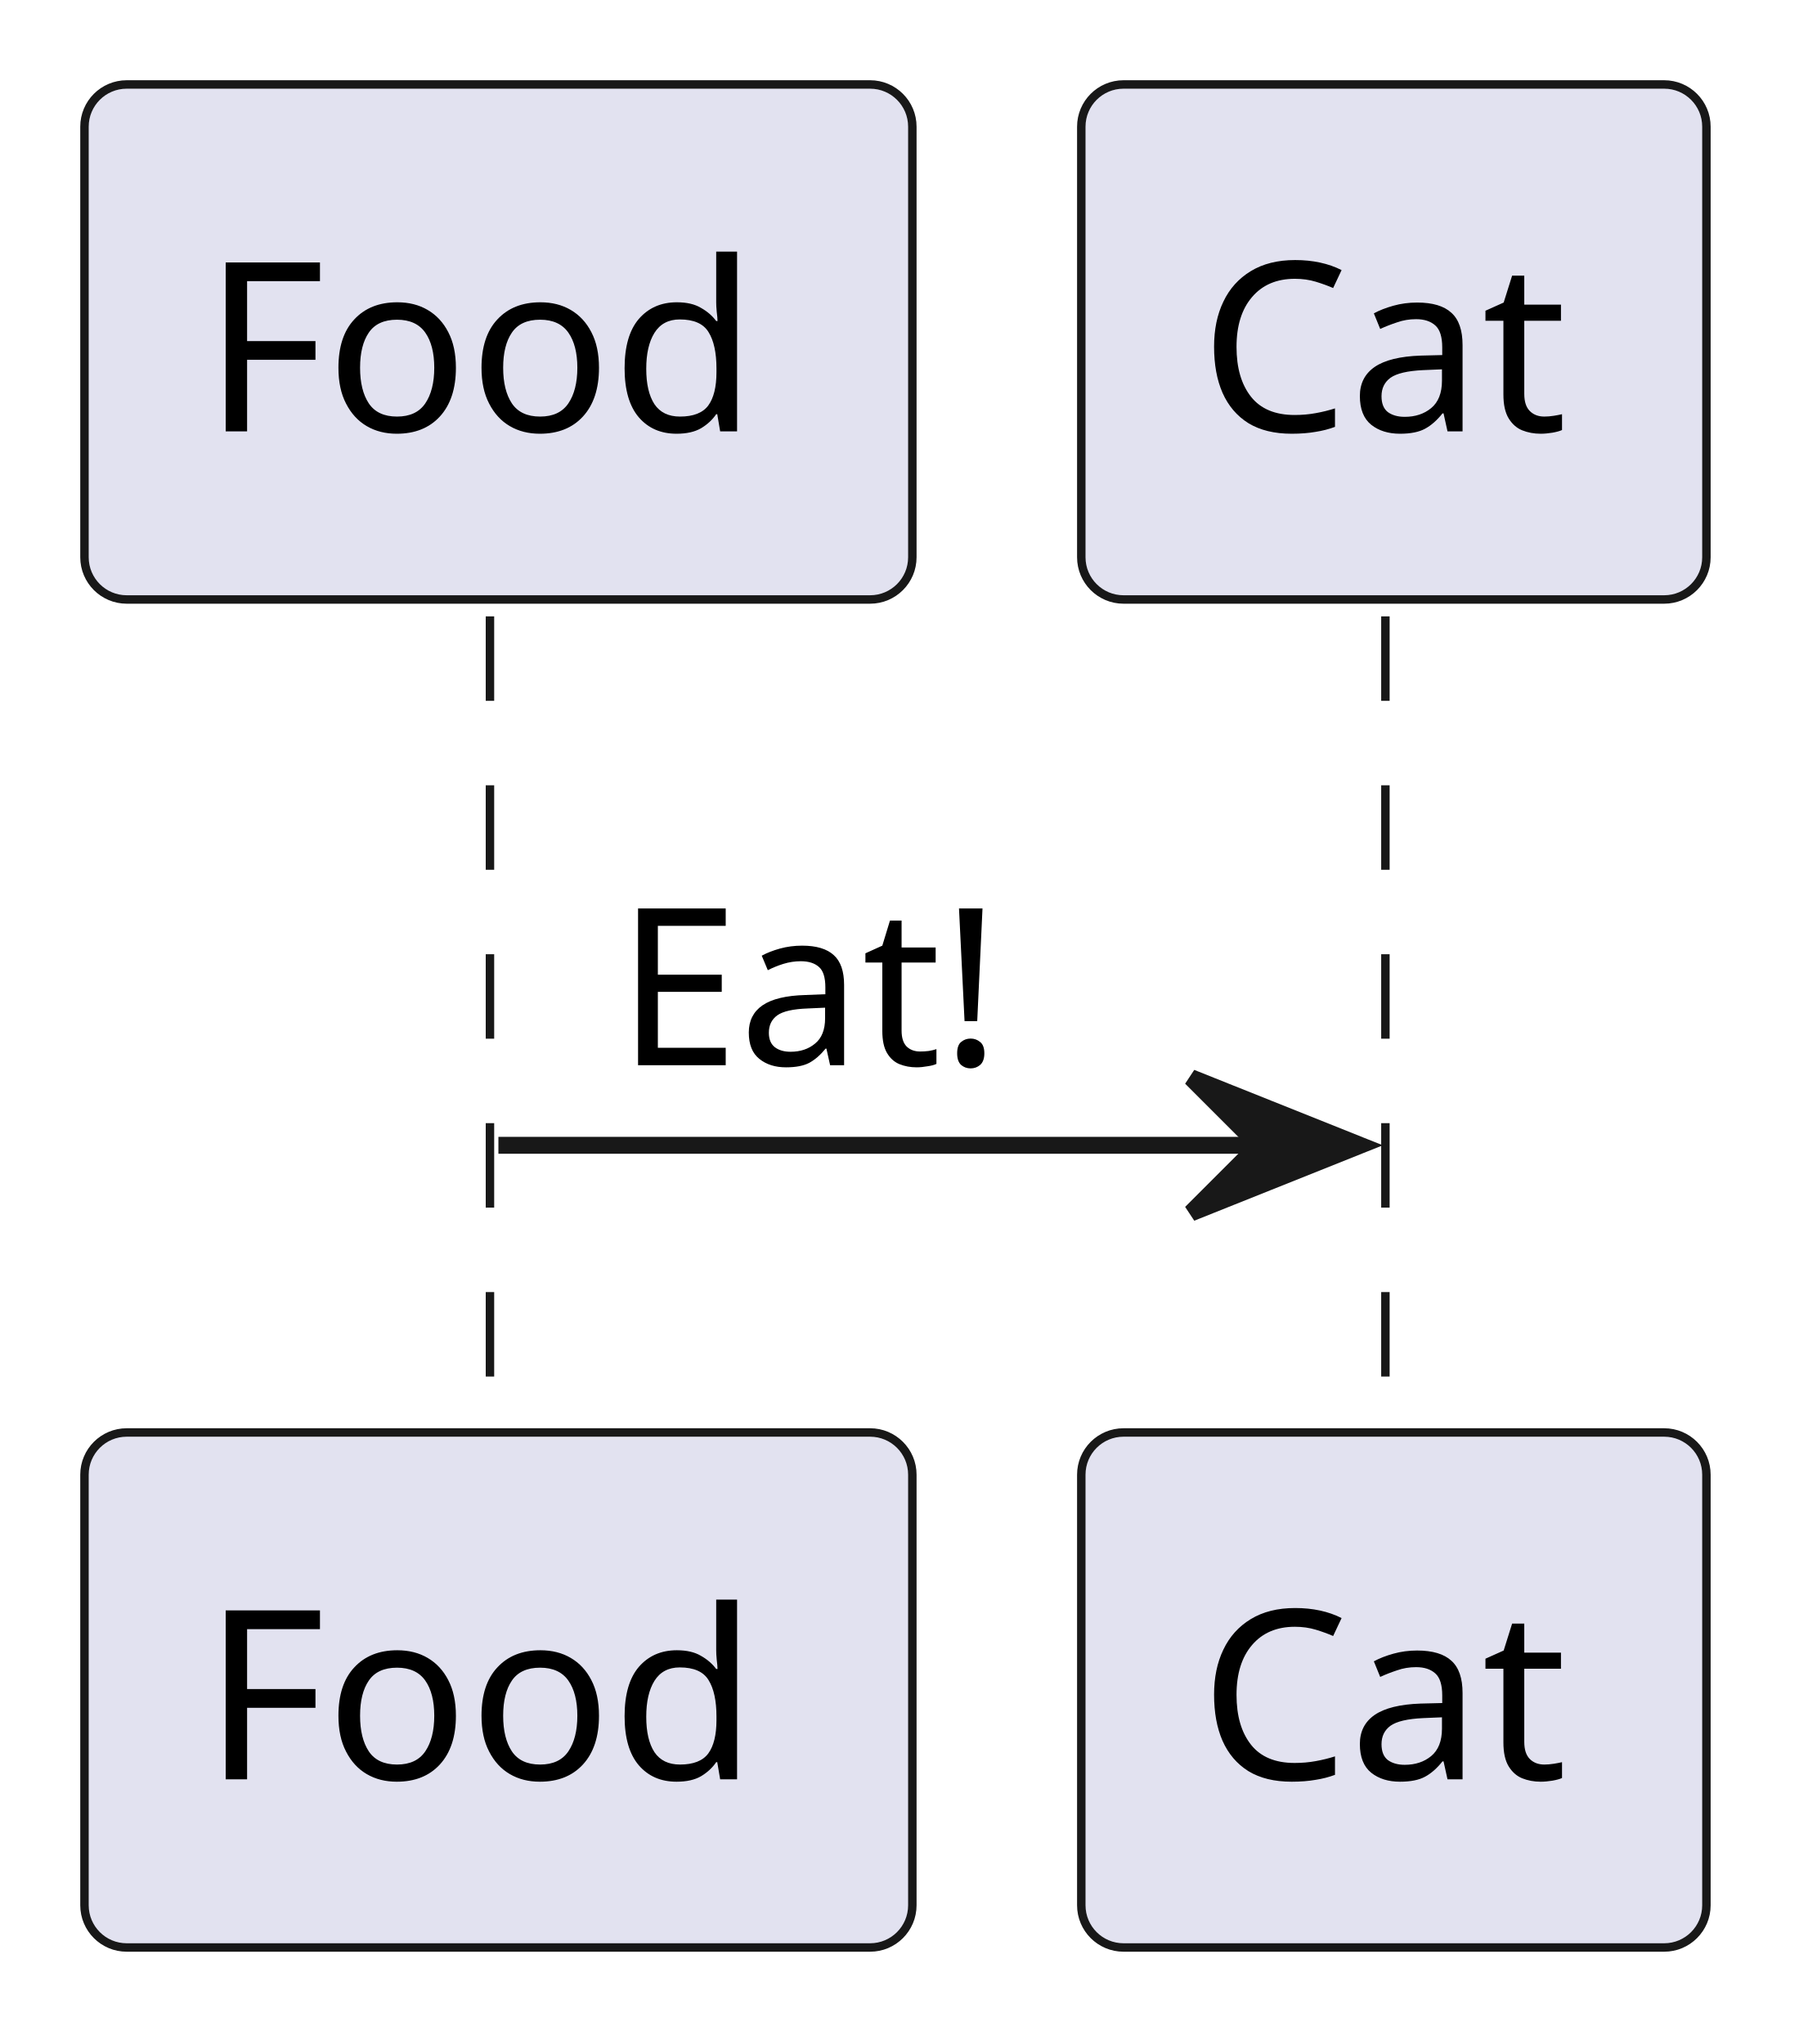
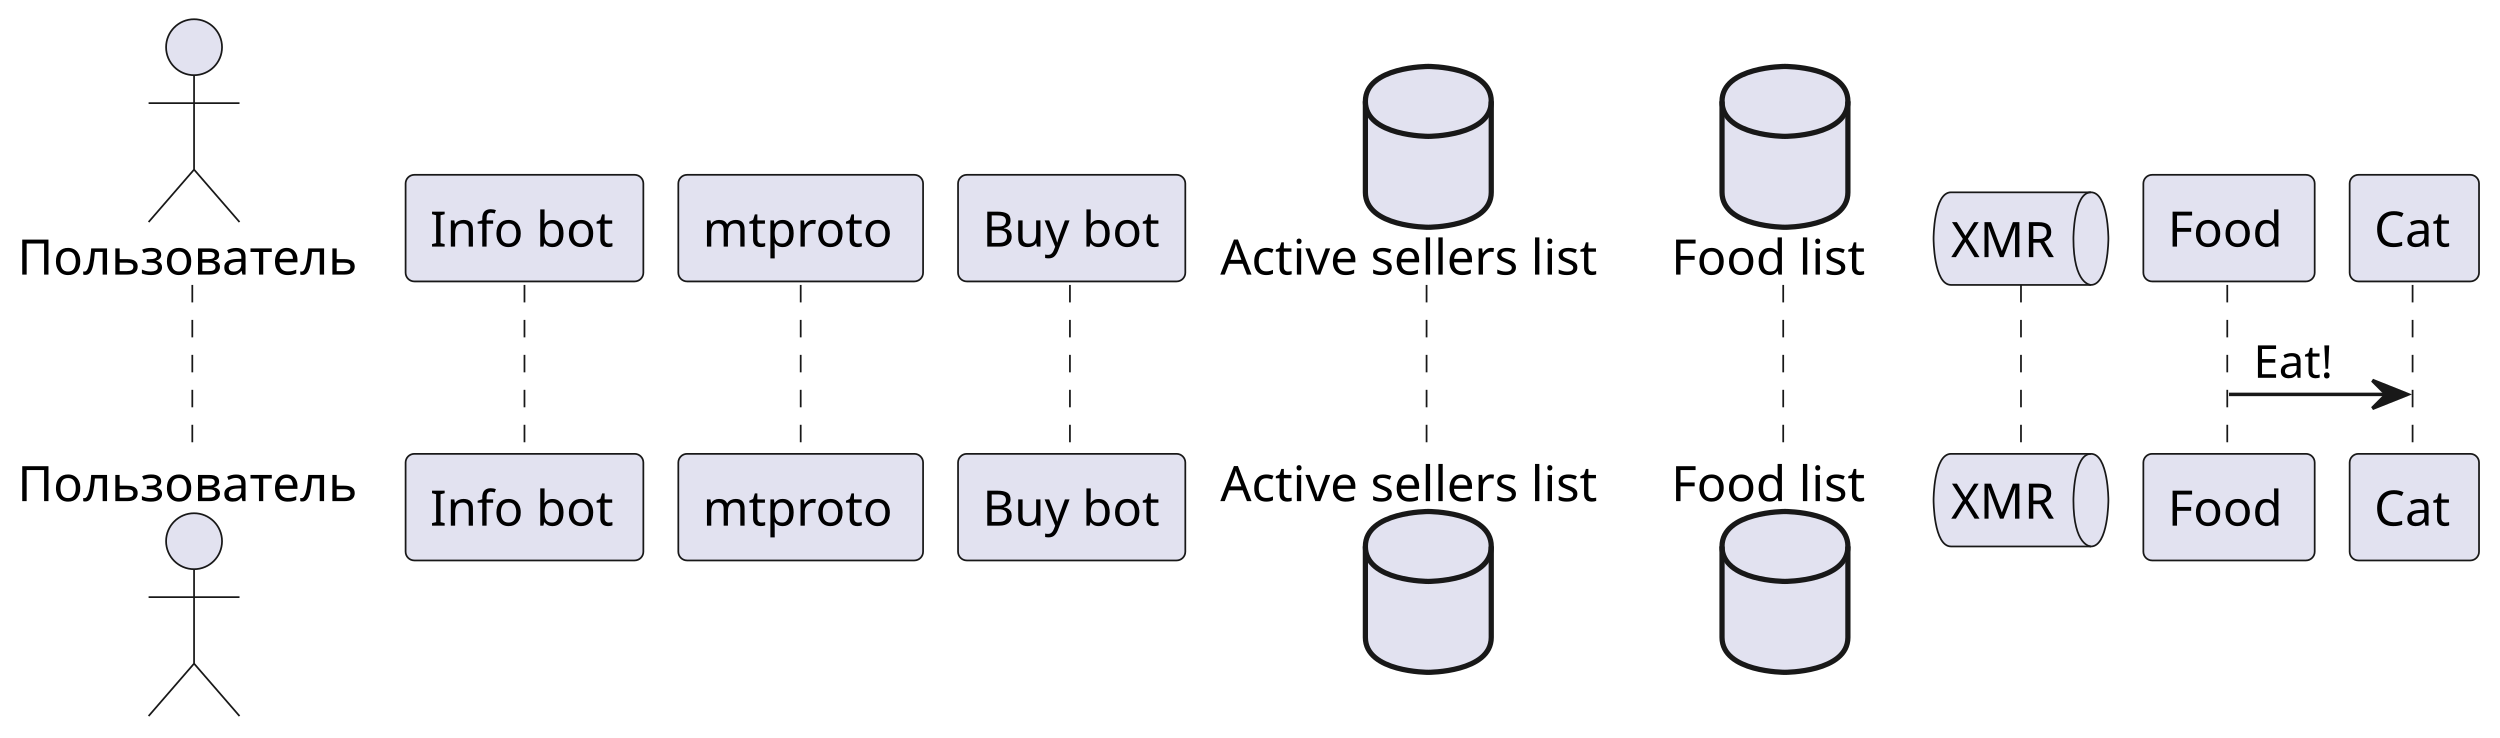
- <svg xmlns="http://www.w3.org/2000/svg" contentStyleType="text/css" height="121px" preserveAspectRatio="none" style="width:107px;height:121px;background:#FFFFFF;" version="1.1" viewBox="0 0 107 121" width="107px" zoomAndPan="magnify">
+ <svg xmlns="http://www.w3.org/2000/svg" contentStyleType="text/css" height="211px" preserveAspectRatio="none" style="width:715px;height:211px;background:#FFFFFF;" version="1.1" viewBox="0 0 715 211" width="715px" zoomAndPan="magnify">
  <defs />
  <g>
-     <line style="stroke:#181818;stroke-width:0.5;stroke-dasharray:5.0,5.0;" x1="29" x2="29" y1="36.488" y2="85.799" />
-     <line style="stroke:#181818;stroke-width:0.5;stroke-dasharray:5.0,5.0;" x1="82" x2="82" y1="36.488" y2="85.799" />
-     <rect fill="#E2E2F0" height="30.488" rx="2.5" ry="2.5" style="stroke:#181818;stroke-width:0.5;" width="49" x="5" y="5" />
-     <text fill="#000000" font-family="sans-serif" font-size="14" lengthAdjust="spacing" textLength="35" x="12" y="25.535">Food</text>
-     <rect fill="#E2E2F0" height="30.488" rx="2.5" ry="2.5" style="stroke:#181818;stroke-width:0.5;" width="49" x="5" y="84.799" />
-     <text fill="#000000" font-family="sans-serif" font-size="14" lengthAdjust="spacing" textLength="35" x="12" y="105.334">Food</text>
-     <rect fill="#E2E2F0" height="30.488" rx="2.5" ry="2.5" style="stroke:#181818;stroke-width:0.5;" width="37" x="64" y="5" />
-     <text fill="#000000" font-family="sans-serif" font-size="14" lengthAdjust="spacing" textLength="23" x="71" y="25.535">Cat</text>
-     <rect fill="#E2E2F0" height="30.488" rx="2.5" ry="2.5" style="stroke:#181818;stroke-width:0.5;" width="37" x="64" y="84.799" />
-     <text fill="#000000" font-family="sans-serif" font-size="14" lengthAdjust="spacing" textLength="23" x="71" y="105.334">Cat</text>
-     <polygon fill="#181818" points="70.5,63.799,80.5,67.799,70.5,71.799,74.5,67.799" style="stroke:#181818;stroke-width:1.0;" />
-     <line style="stroke:#181818;stroke-width:1.0;" x1="29.5" x2="76.5" y1="67.799" y2="67.799" />
-     <text fill="#000000" font-family="sans-serif" font-size="13" lengthAdjust="spacing" textLength="23" x="36.5" y="63.057">Eat!</text>
+     <line style="stroke:#181818;stroke-width:0.5;stroke-dasharray:5.0,5.0;" x1="55" x2="55" y1="81.488" y2="130.799" />
+     <line style="stroke:#181818;stroke-width:0.5;stroke-dasharray:5.0,5.0;" x1="150" x2="150" y1="81.488" y2="130.799" />
+     <line style="stroke:#181818;stroke-width:0.5;stroke-dasharray:5.0,5.0;" x1="229" x2="229" y1="81.488" y2="130.799" />
+     <line style="stroke:#181818;stroke-width:0.5;stroke-dasharray:5.0,5.0;" x1="306" x2="306" y1="81.488" y2="130.799" />
+     <line style="stroke:#181818;stroke-width:0.5;stroke-dasharray:5.0,5.0;" x1="408" x2="408" y1="81.488" y2="130.799" />
+     <line style="stroke:#181818;stroke-width:0.5;stroke-dasharray:5.0,5.0;" x1="510" x2="510" y1="81.488" y2="130.799" />
+     <line style="stroke:#181818;stroke-width:0.5;stroke-dasharray:5.0,5.0;" x1="578" x2="578" y1="81.488" y2="130.799" />
+     <line style="stroke:#181818;stroke-width:0.5;stroke-dasharray:5.0,5.0;" x1="637" x2="637" y1="81.488" y2="130.799" />
+     <line style="stroke:#181818;stroke-width:0.5;stroke-dasharray:5.0,5.0;" x1="690" x2="690" y1="81.488" y2="130.799" />
+     <text fill="#000000" font-family="sans-serif" font-size="14" lengthAdjust="spacing" textLength="95" x="5" y="78.535">Пользователь</text>
+     <ellipse cx="55.5" cy="13.5" fill="#E2E2F0" rx="8" ry="8" style="stroke:#181818;stroke-width:0.5;" />
+     <path d="M55.5,21.5 L55.5,48.5 M42.5,29.5 L68.5,29.5 M55.5,48.5 L42.5,63.5 M55.5,48.5 L68.5,63.5 " fill="none" style="stroke:#181818;stroke-width:0.5;" />
+     <text fill="#000000" font-family="sans-serif" font-size="14" lengthAdjust="spacing" textLength="95" x="5" y="143.334">Пользователь</text>
+     <ellipse cx="55.5" cy="154.787" fill="#E2E2F0" rx="8" ry="8" style="stroke:#181818;stroke-width:0.5;" />
+     <path d="M55.5,162.787 L55.5,189.787 M42.5,170.787 L68.5,170.787 M55.5,189.787 L42.5,204.787 M55.5,189.787 L68.5,204.787 " fill="none" style="stroke:#181818;stroke-width:0.5;" />
+     <rect fill="#E2E2F0" height="30.488" rx="2.5" ry="2.5" style="stroke:#181818;stroke-width:0.5;" width="68" x="116" y="50" />
+     <text fill="#000000" font-family="sans-serif" font-size="14" lengthAdjust="spacing" textLength="54" x="123" y="70.535">Info bot</text>
+     <rect fill="#E2E2F0" height="30.488" rx="2.5" ry="2.5" style="stroke:#181818;stroke-width:0.5;" width="68" x="116" y="129.799" />
+     <text fill="#000000" font-family="sans-serif" font-size="14" lengthAdjust="spacing" textLength="54" x="123" y="150.334">Info bot</text>
+     <rect fill="#E2E2F0" height="30.488" rx="2.5" ry="2.5" style="stroke:#181818;stroke-width:0.5;" width="70" x="194" y="50" />
+     <text fill="#000000" font-family="sans-serif" font-size="14" lengthAdjust="spacing" textLength="56" x="201" y="70.535">mtproto</text>
+     <rect fill="#E2E2F0" height="30.488" rx="2.5" ry="2.5" style="stroke:#181818;stroke-width:0.5;" width="70" x="194" y="129.799" />
+     <text fill="#000000" font-family="sans-serif" font-size="14" lengthAdjust="spacing" textLength="56" x="201" y="150.334">mtproto</text>
+     <rect fill="#E2E2F0" height="30.488" rx="2.5" ry="2.5" style="stroke:#181818;stroke-width:0.5;" width="65" x="274" y="50" />
+     <text fill="#000000" font-family="sans-serif" font-size="14" lengthAdjust="spacing" textLength="51" x="281" y="70.535">Buy bot</text>
+     <rect fill="#E2E2F0" height="30.488" rx="2.5" ry="2.5" style="stroke:#181818;stroke-width:0.5;" width="65" x="274" y="129.799" />
+     <text fill="#000000" font-family="sans-serif" font-size="14" lengthAdjust="spacing" textLength="51" x="281" y="150.334">Buy bot</text>
+     <text fill="#000000" font-family="sans-serif" font-size="14" lengthAdjust="spacing" textLength="113" x="349" y="78.535">Active sellers list</text>
+     <path d="M390.5,29 C390.5,19 408.5,19 408.5,19 C408.5,19 426.5,19 426.5,29 L426.5,55 C426.5,65 408.5,65 408.5,65 C408.5,65 390.5,65 390.5,55 L390.5,29 " fill="#E2E2F0" style="stroke:#181818;stroke-width:1.5;" />
+     <path d="M390.5,29 C390.5,39 408.5,39 408.5,39 C408.5,39 426.5,39 426.5,29 " fill="none" style="stroke:#181818;stroke-width:1.5;" />
+     <text fill="#000000" font-family="sans-serif" font-size="14" lengthAdjust="spacing" textLength="113" x="349" y="143.334">Active sellers list</text>
+     <path d="M390.5,156.287 C390.5,146.287 408.5,146.287 408.5,146.287 C408.5,146.287 426.5,146.287 426.5,156.287 L426.5,182.287 C426.5,192.287 408.5,192.287 408.5,192.287 C408.5,192.287 390.5,192.287 390.5,182.287 L390.5,156.287 " fill="#E2E2F0" style="stroke:#181818;stroke-width:1.5;" />
+     <path d="M390.5,156.287 C390.5,166.287 408.5,166.287 408.5,166.287 C408.5,166.287 426.5,166.287 426.5,156.287 " fill="none" style="stroke:#181818;stroke-width:1.5;" />
+     <text fill="#000000" font-family="sans-serif" font-size="14" lengthAdjust="spacing" textLength="59" x="478" y="78.535">Food list</text>
+     <path d="M492.5,29 C492.5,19 510.5,19 510.5,19 C510.5,19 528.5,19 528.5,29 L528.5,55 C528.5,65 510.5,65 510.5,65 C510.5,65 492.5,65 492.5,55 L492.5,29 " fill="#E2E2F0" style="stroke:#181818;stroke-width:1.5;" />
+     <path d="M492.5,29 C492.5,39 510.5,39 510.5,39 C510.5,39 528.5,39 528.5,29 " fill="none" style="stroke:#181818;stroke-width:1.5;" />
+     <text fill="#000000" font-family="sans-serif" font-size="14" lengthAdjust="spacing" textLength="59" x="478" y="143.334">Food list</text>
+     <path d="M492.5,156.287 C492.5,146.287 510.5,146.287 510.5,146.287 C510.5,146.287 528.5,146.287 528.5,156.287 L528.5,182.287 C528.5,192.287 510.5,192.287 510.5,192.287 C510.5,192.287 492.5,192.287 492.5,182.287 L492.5,156.287 " fill="#E2E2F0" style="stroke:#181818;stroke-width:1.5;" />
+     <path d="M492.5,156.287 C492.5,166.287 510.5,166.287 510.5,166.287 C510.5,166.287 528.5,166.287 528.5,156.287 " fill="none" style="stroke:#181818;stroke-width:1.5;" />
+     <path d="M558,55 L598,55 C603,55 603,68.244 603,68.244 C603,68.244 603,81.488 598,81.488 L558,81.488 C553,81.488 553,68.244 553,68.244 C553,68.244 553,55 558,55 " fill="#E2E2F0" style="stroke:#181818;stroke-width:0.5;" />
+     <path d="M598,55 C593,55 593,68.244 593,68.244 C593,81.488 598,81.488 598,81.488 " fill="none" style="stroke:#181818;stroke-width:0.5;" />
+     <text fill="#000000" font-family="sans-serif" font-size="14" lengthAdjust="spacing" textLength="30" x="558" y="73.535">XMR</text>
+     <path d="M558,129.799 L598,129.799 C603,129.799 603,143.043 603,143.043 C603,143.043 603,156.287 598,156.287 L558,156.287 C553,156.287 553,143.043 553,143.043 C553,143.043 553,129.799 558,129.799 " fill="#E2E2F0" style="stroke:#181818;stroke-width:0.5;" />
+     <path d="M598,129.799 C593,129.799 593,143.043 593,143.043 C593,156.287 598,156.287 598,156.287 " fill="none" style="stroke:#181818;stroke-width:0.5;" />
+     <text fill="#000000" font-family="sans-serif" font-size="14" lengthAdjust="spacing" textLength="30" x="558" y="148.334">XMR</text>
+     <rect fill="#E2E2F0" height="30.488" rx="2.5" ry="2.5" style="stroke:#181818;stroke-width:0.5;" width="49" x="613" y="50" />
+     <text fill="#000000" font-family="sans-serif" font-size="14" lengthAdjust="spacing" textLength="35" x="620" y="70.535">Food</text>
+     <rect fill="#E2E2F0" height="30.488" rx="2.5" ry="2.5" style="stroke:#181818;stroke-width:0.5;" width="49" x="613" y="129.799" />
+     <text fill="#000000" font-family="sans-serif" font-size="14" lengthAdjust="spacing" textLength="35" x="620" y="150.334">Food</text>
+     <rect fill="#E2E2F0" height="30.488" rx="2.5" ry="2.5" style="stroke:#181818;stroke-width:0.5;" width="37" x="672" y="50" />
+     <text fill="#000000" font-family="sans-serif" font-size="14" lengthAdjust="spacing" textLength="23" x="679" y="70.535">Cat</text>
+     <rect fill="#E2E2F0" height="30.488" rx="2.5" ry="2.5" style="stroke:#181818;stroke-width:0.5;" width="37" x="672" y="129.799" />
+     <text fill="#000000" font-family="sans-serif" font-size="14" lengthAdjust="spacing" textLength="23" x="679" y="150.334">Cat</text>
+     <polygon fill="#181818" points="678.5,108.799,688.5,112.799,678.5,116.799,682.5,112.799" style="stroke:#181818;stroke-width:1.0;" />
+     <line style="stroke:#181818;stroke-width:1.0;" x1="637.5" x2="684.5" y1="112.799" y2="112.799" />
+     <text fill="#000000" font-family="sans-serif" font-size="13" lengthAdjust="spacing" textLength="23" x="644.5" y="108.057">Eat!</text>
  </g>
</svg>
